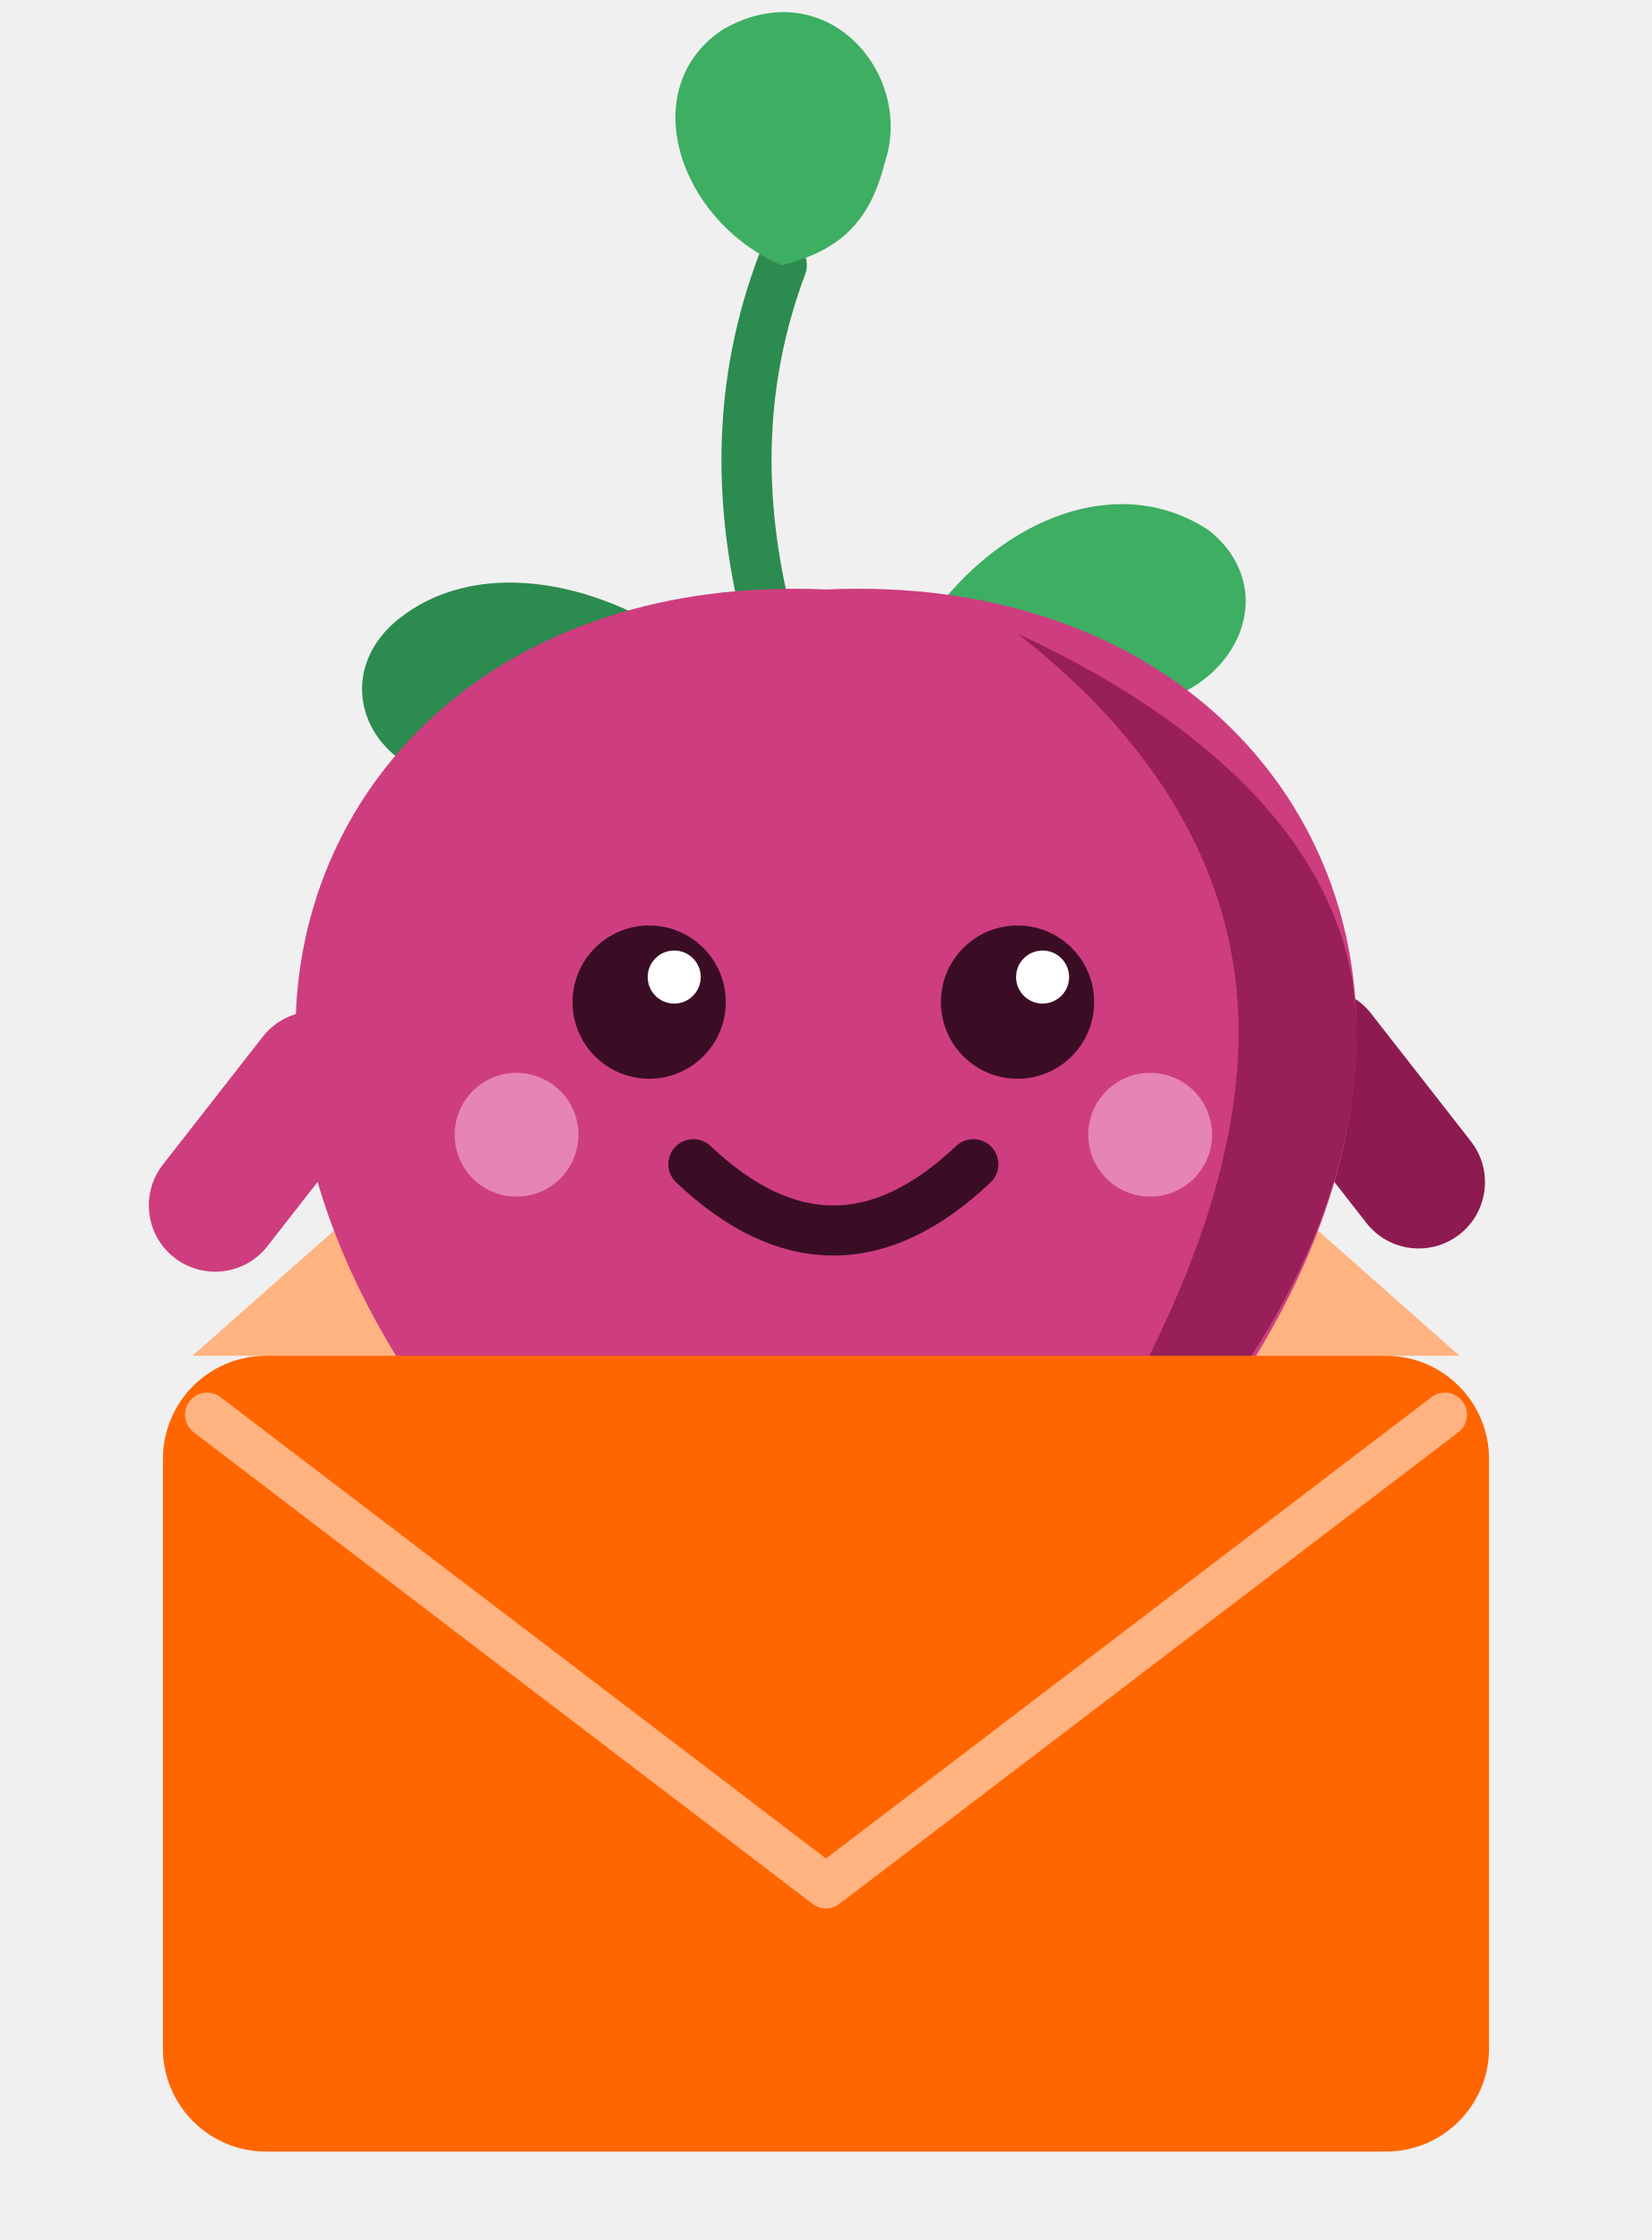
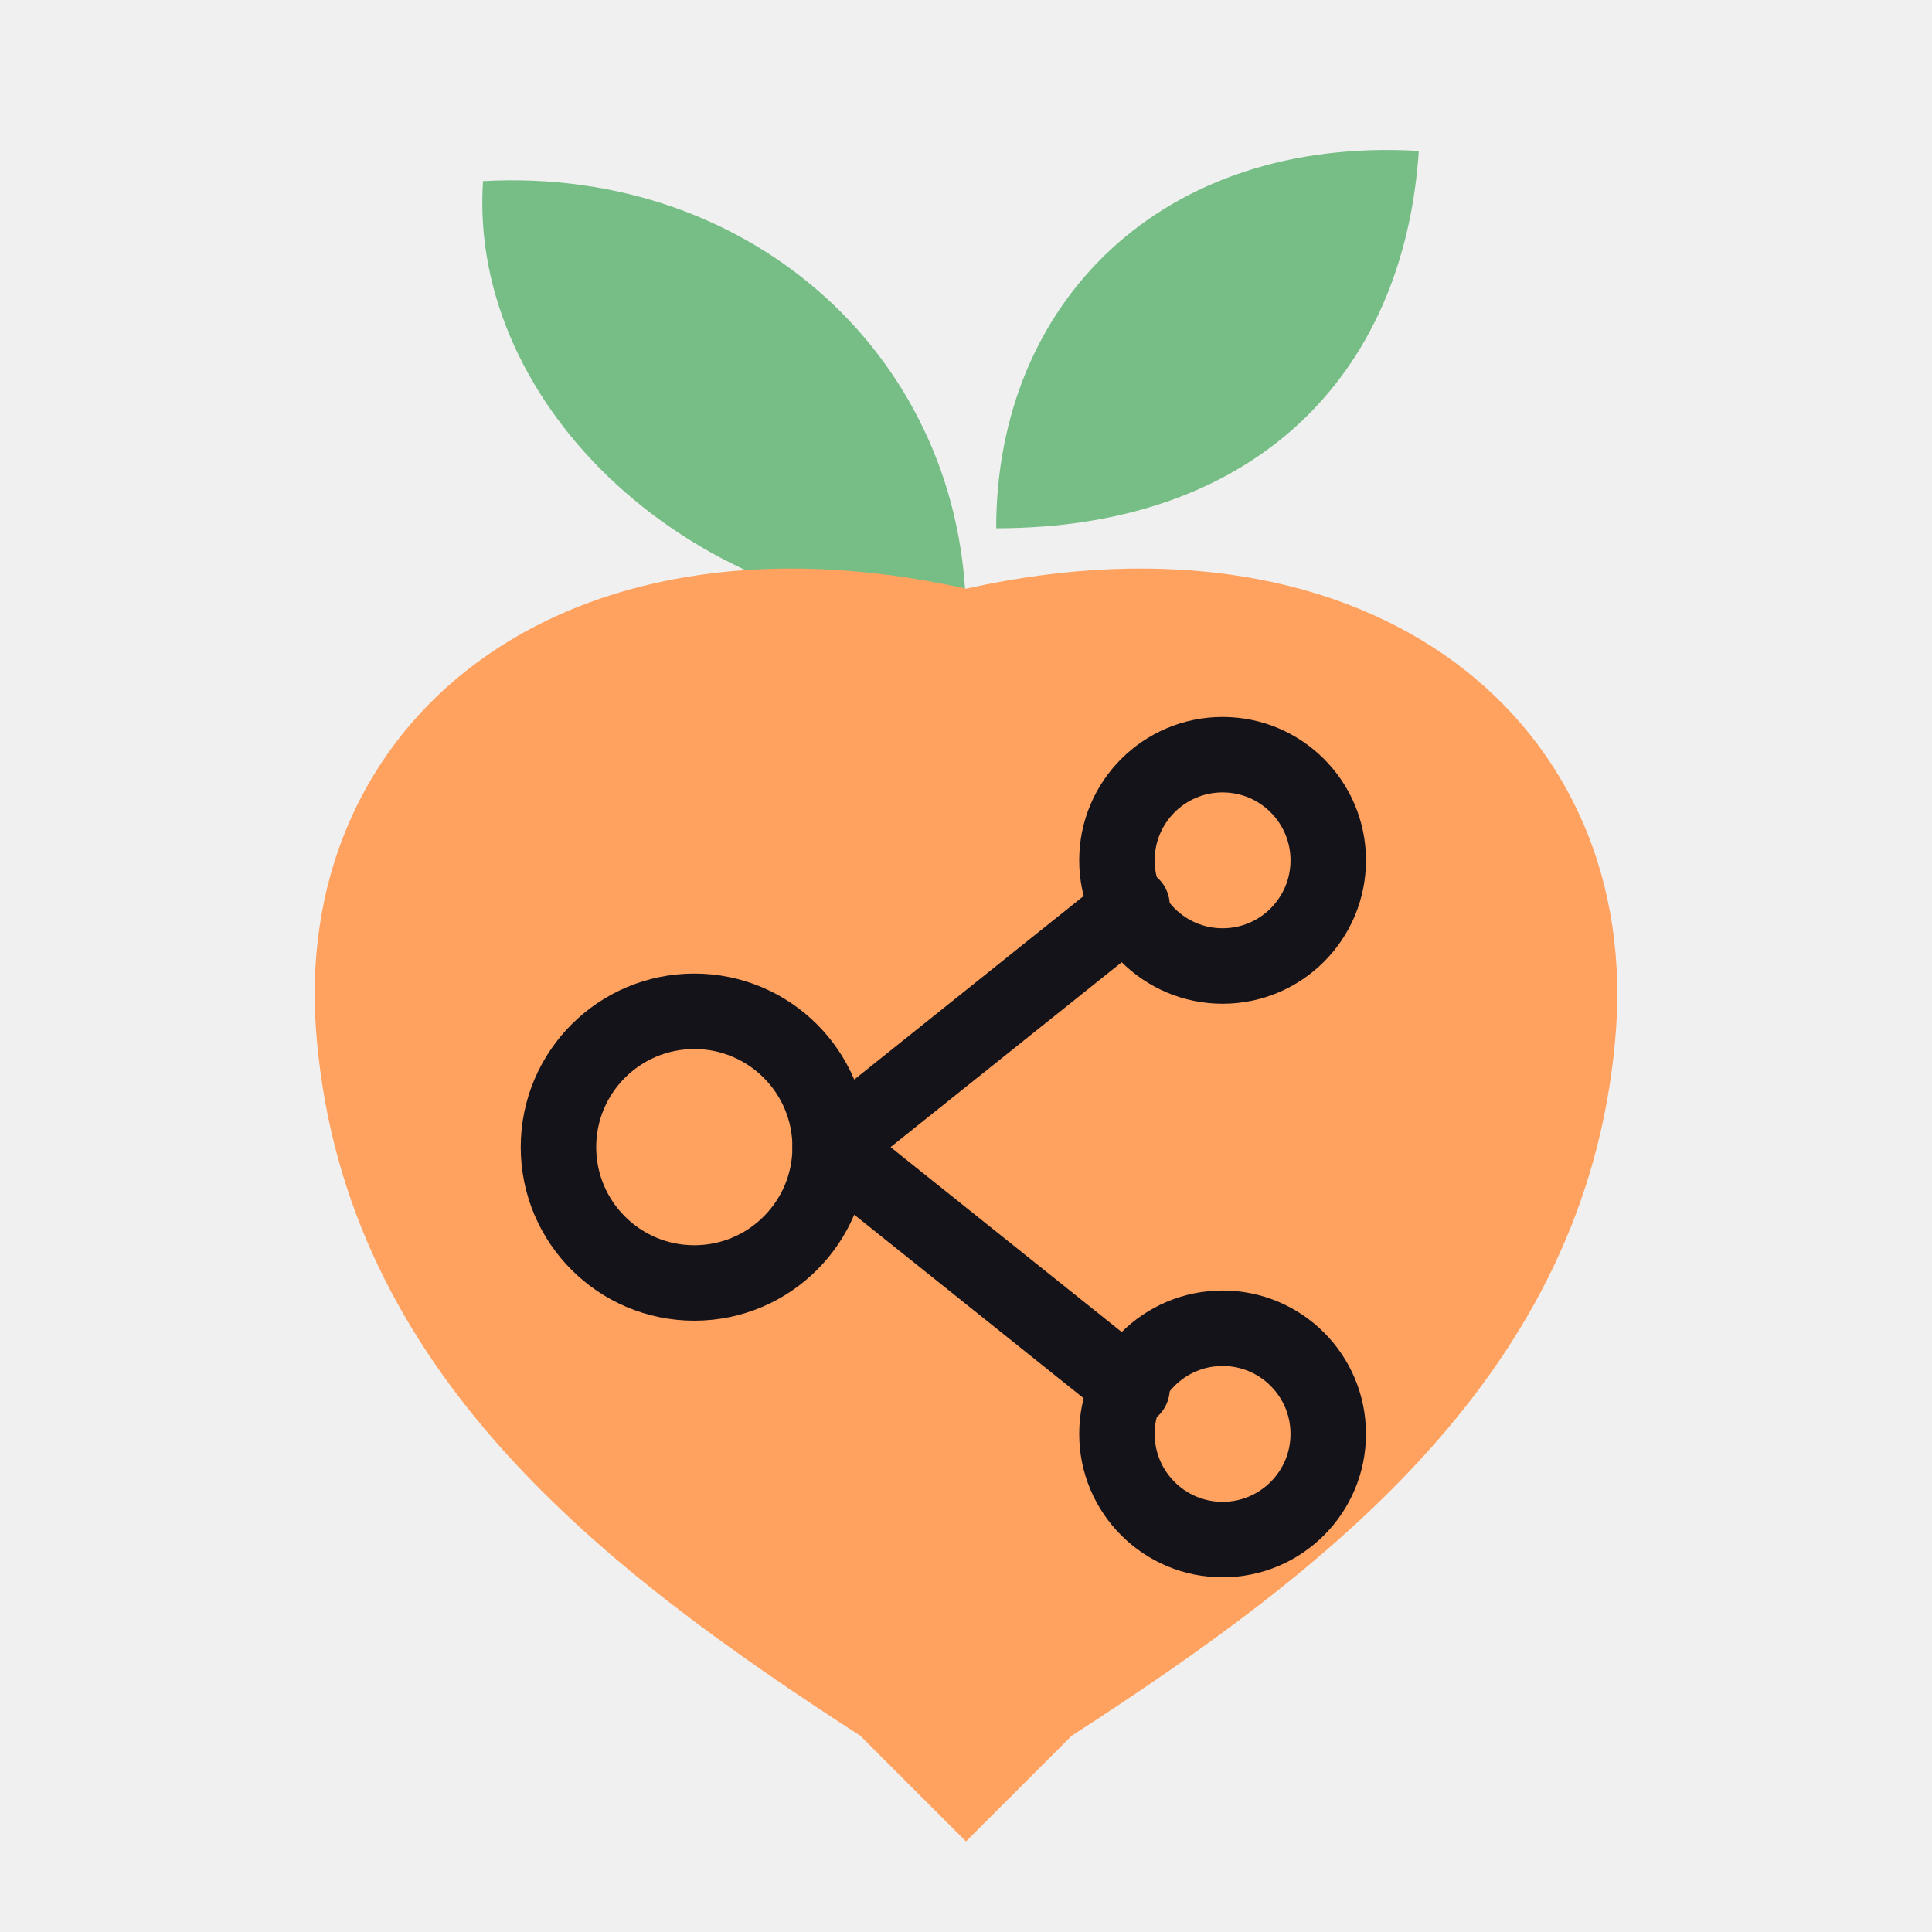
- <svg xmlns="http://www.w3.org/2000/svg" viewBox="14 -12 112 152" width="104" height="141" fill="none">
-   <path d="M27,80 L70,42 L113,80 Z" fill="#FFB380" />
-   <g transform="translate(20,-4)">
-     <path d="M46,34 C44,26 44,18 47,10" stroke="#2C8B4E" stroke-width="3.4" stroke-linecap="round" fill="none" />
-     <path d="M47,10 C40,7 37,-2 43,-6 C50,-10 56,-3 54,3 C53,7 51,9 47,10 Z" fill="#3DAE62" />
-     <path d="M41,36 C34,31 26,30 21,34 C16,38 19,45 26,45 C32,45 38,41 41,36 Z" fill="#2C8B4E" />
-     <path d="M57,34 C62,27 70,24 76,28 C81,32 78,39 71,40 C65,40 60,37 57,34 Z" fill="#3DAE62" />
-     <g transform="rotate(-52 14 66)">
-       <rect x="0" y="62" width="20" height="9" rx="4.5" fill="#CE3D80" />
-     </g>
-     <g transform="rotate(52 86 66)">
-       <rect x="78" y="62" width="20" height="9" rx="4.5" fill="#8E1A52" />
-     </g>
-     <path d="M50,32 C28,31 14,45 14,62 C14,81 30,98 44,108 C47,111 48,114 50,116 C52,114 53,111 56,108 C70,98 86,81 86,62 C86,45 72,31 50,32 Z" fill="#CE3D80" />
-     <path d="M63,35 C76,41 86,50 86,62 C86,79 73,94 58,106 C69,91 78,76 78,62 C78,51 72,42 63,35 Z" fill="#8E1A52" opacity="0.85" />
-     <circle cx="38" cy="60" r="5.2" fill="#3A0D24" />
-     <circle cx="39.7" cy="58.3" r="1.8" fill="#FFFFFF" />
-     <circle cx="63" cy="60" r="5.2" fill="#3A0D24" />
-     <circle cx="64.7" cy="58.3" r="1.8" fill="#FFFFFF" />
-     <path d="M41,71 Q50.5,80 60,71" stroke="#3A0D24" stroke-width="3.4" stroke-linecap="round" fill="none" />
-     <circle cx="29" cy="69" r="4.2" fill="#EE9CC4" opacity="0.75" />
-     <circle cx="72" cy="69" r="4.2" fill="#EE9CC4" opacity="0.75" />
+ <svg xmlns="http://www.w3.org/2000/svg" viewBox="0 0 128 128" width="128" height="128" fill="none" role="img" aria-label="AMQP Contract">
+   <path d="M64 41C46 41 31 27 32 12c18-1 32 12 32 29ZM66 35C66 20 77 9 94 10c-1 15-11 25-28 25Z" fill="#77BE86" />
+   <path d="M64 39C37 33 19 48 21 69c2 22 19 35 36 46l7 7 7-7c17-11 34-24 36-46 2-21-16-36-43-30Z" fill="#FFA260" />
+   <g color="#15131A" stroke="currentColor" stroke-width="5" stroke-linecap="round" stroke-linejoin="round">
+     <path d="m55 76 20-16M55 76l20 16" />
+     <circle cx="46" cy="76" r="9" />
+     <circle cx="81" cy="57" r="7" />
+     <circle cx="81" cy="95" r="7" />
  </g>
-   <rect x="25" y="80" width="90" height="54" rx="7" fill="#FF6600" />
-   <path d="M28,84 L70,116 L112,84" stroke="#FFB380" stroke-width="3" fill="none" stroke-linejoin="round" stroke-linecap="round" />
</svg>
